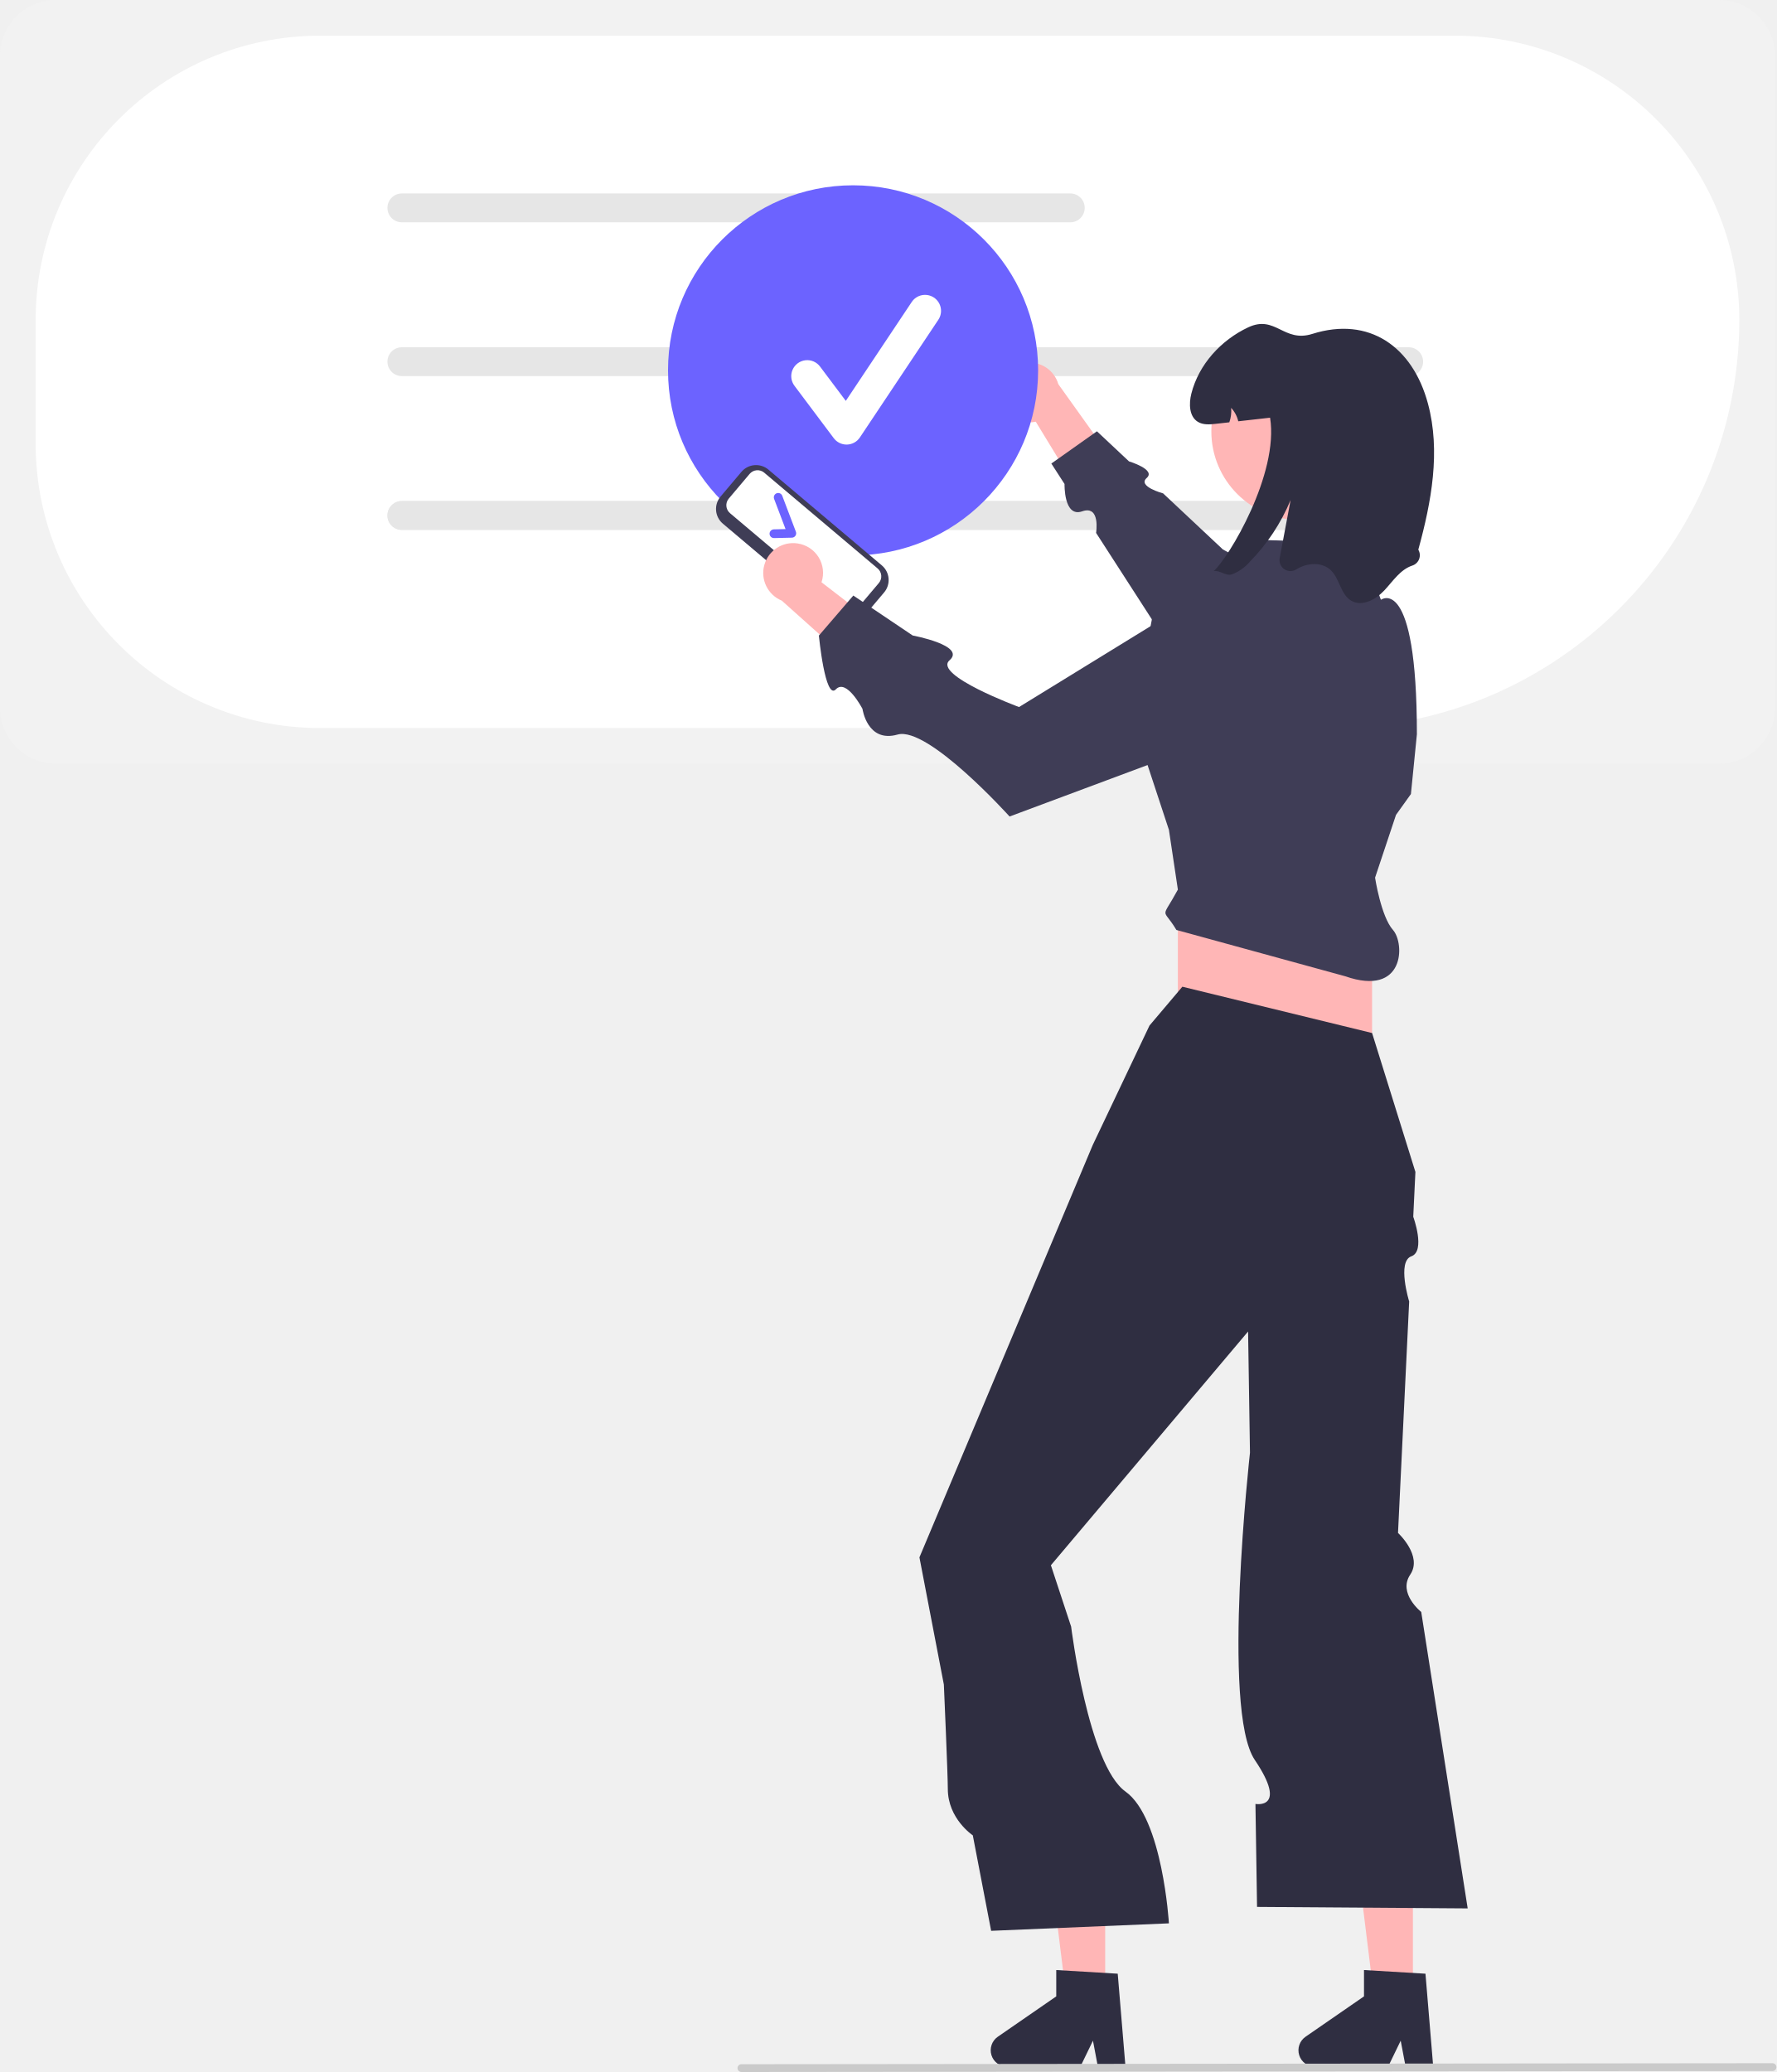
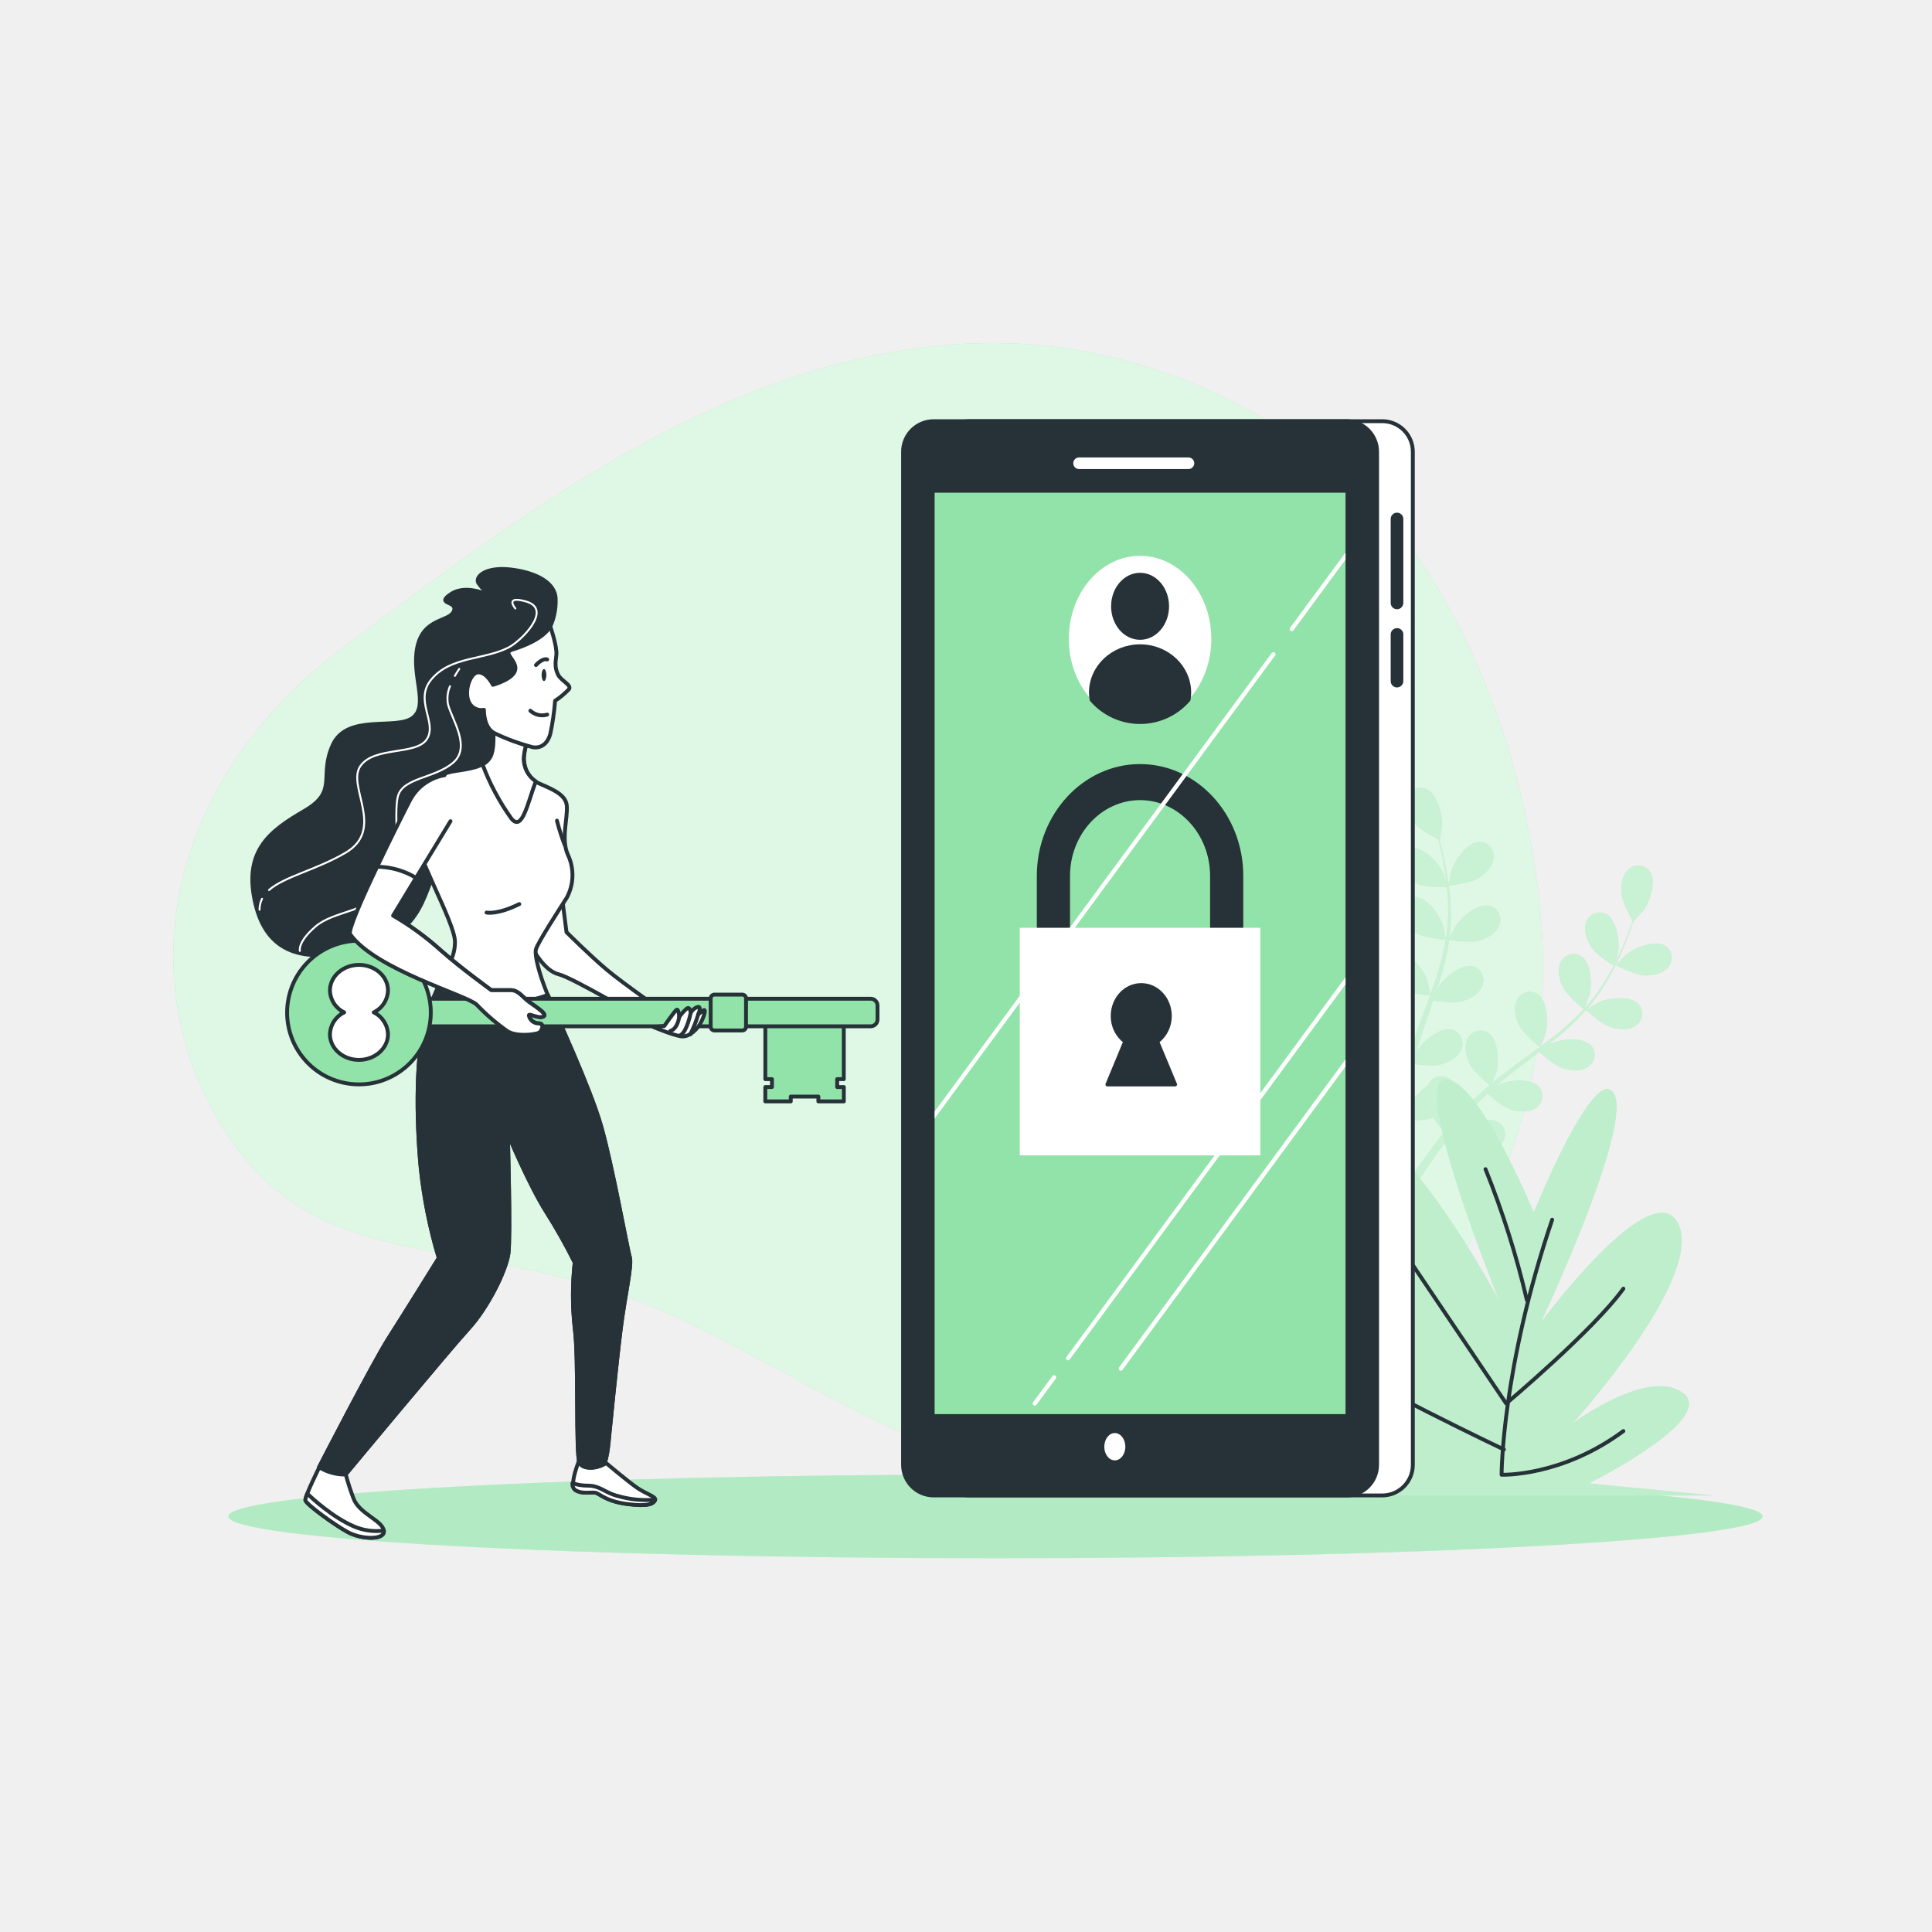
- <svg xmlns="http://www.w3.org/2000/svg" width="543.219" height="633.601" viewBox="0 0 543.219 633.601" role="img" artist="Katerina Limpitsouni" source="https://undraw.co/">
-   <path d="M854.052,366.728H345.482a17.112,17.112,0,0,1-17.092-17.092V150.291a17.112,17.112,0,0,1,17.092-17.092H854.052a17.112,17.112,0,0,1,17.092,17.092V349.636A17.112,17.112,0,0,1,854.052,366.728Z" transform="translate(-328.3903 -133.1994)" fill="#f2f2f2" />
-   <path d="M735.442,355.827H426.21a87.014,87.014,0,0,1-86.916-86.916V231.026a87.015,87.015,0,0,1,86.916-86.917h347.118a87.015,87.015,0,0,1,86.916,86.917A124.943,124.943,0,0,1,735.442,355.827Z" transform="translate(-328.3903 -133.1994)" fill="#fff" />
-   <path d="M655.673,201.175H451.267a4.408,4.408,0,1,1,0-8.816H655.673a4.408,4.408,0,0,1,0,8.816Z" transform="translate(-328.3903 -133.1994)" fill="#e6e6e6" />
-   <path d="M759.147,248.206H451.267a4.408,4.408,0,1,1,0-8.816H759.147a4.408,4.408,0,0,1,0,8.816Z" transform="translate(-328.3903 -133.1994)" fill="#e6e6e6" />
-   <path d="M759.147,295.237H451.267a4.408,4.408,0,1,1,0-8.816H759.147a4.408,4.408,0,0,1,0,8.816Z" transform="translate(-328.3903 -133.1994)" fill="#e6e6e6" />
-   <path d="M759.147,295.237H451.267a4.408,4.408,0,1,1,0-8.816H759.147a4.408,4.408,0,0,1,0,8.816Z" transform="translate(-328.3903 -133.1994)" fill="#e6e6e6" />
-   <path d="M634.103,253.604a9.088,9.088,0,0,0,11.007,8.547l16.811,27.578,7.155-15.182L652.015,250.686a9.138,9.138,0,0,0-17.912,2.918Z" transform="translate(-328.3903 -133.1994)" fill="#ffb6b6" />
-   <path d="M760.255,332.64,702.323,301.216,684.05,284.072s-7.944-2.127-5.02-4.71-5.408-5.074-5.408-5.074l-9.809-9.203L649.873,274.948l4.034,6.253s-.278,10.352,5.393,8.361,4.254,6.594,4.254,6.594l33.85,52.471Z" transform="translate(-328.3903 -133.1994)" fill="#3f3d56" />
-   <circle cx="260.855" cy="113.249" r="56.586" fill="#6c63ff" />
-   <polygon points="432.044 611.601 420.278 611.601 414.679 566.219 432.044 566.219 432.044 611.601" fill="#ffb6b6" />
-   <path d="M766.644,765.186h-8.438l-1.506-7.966-3.857,7.966H730.465a5.031,5.031,0,0,1-2.859-9.17l17.871-12.342V735.62l18.797,1.122Z" transform="translate(-328.3903 -133.1994)" fill="#2f2e41" />
-   <polygon points="337.942 611.601 326.176 611.601 320.577 566.219 337.942 566.219 337.942 611.601" fill="#ffb6b6" />
-   <path d="M672.542,765.186h-8.438l-1.506-7.966L658.741,765.186H636.363a5.031,5.031,0,0,1-2.859-9.17l17.871-12.342V735.62l18.797,1.122Z" transform="translate(-328.3903 -133.1994)" fill="#2f2e41" />
-   <rect x="360.175" y="268.381" width="59.385" height="67.607" fill="#ffb6b6" />
-   <path d="M689.936,434.927l-10.05,11.877L662.527,483.349,618.788,587.418l-9.25,22.009,7.47,38.907s1.209,27.411,1.209,31.898c0,9.136,7.641,14.198,7.641,14.198l5.606,29.198,54.36-2.284s-1.897-32.185-13.282-40.303-16.619-50.429-16.619-50.429l-6.186-18.772,60.298-71.478.389,24.985.188,12.093s-8.83,78.656,1.463,93.921.21,13.469.21,13.469l.49,31.488,64.41.457L762.976,626.121s-7.215-5.697-3.355-11.424-3.742-12.741-3.742-12.741l3.41-70.772s-3.775-12.224.665-13.813.583-12.101.583-12.101l.66-13.698-13.247-42.483Z" transform="translate(-328.3903 -133.1994)" fill="#2f2e41" />
-   <path d="M748.864,401.581l6.395-19.186,4.568-6.395,1.827-18.272c0-49.335-11.004-41.12-11.004-41.12l-6.354-17.351-29.236-.914L696.331,316.158l-15.531,5.482-6.082,31.602,11.107,33.721,2.741,18.272c-5.228,9.652-4.786,5.087-.457,12.334l51.619,14.161c18.272,6.395,18.272-10.05,14.608-14.161C750.672,413.458,748.864,401.581,748.864,401.581Z" transform="translate(-328.3903 -133.1994)" fill="#3f3d56" />
-   <circle cx="397.511" cy="131.907" r="27.102" fill="#ffb6b6" />
-   <path d="M699.506,307.834" transform="translate(-328.3903 -133.1994)" fill="#2f2e41" />
-   <path d="M762.084,301.284a3.329,3.329,0,0,1-1.855,4.87c-3.636,1.206-5.875,4.723-8.487,7.537-2.604,2.805-6.797,5.135-10.123,3.225-3.316-1.9-3.545-6.752-6.322-9.383-2.704-2.558-7.199-2.248-10.379-.302l-.095.058a3.351,3.351,0,0,1-5.127-3.41q1.671-8.887,3.34-17.772a59.761,59.761,0,0,1-12.507,18.912,13.757,13.757,0,0,1-5.427,3.819c-1.9.603-3.746-1.361-5.591-1.005,4.586-4.011,20.008-29.72,17.249-46.905q-4.865.548-9.73,1.096A8.943,8.943,0,0,0,704.855,257.924a10.51,10.51,0,0,1-.557,4.413c-1.352.155-2.713.302-4.066.457-1.882.21-3.929.393-5.546-.594-2.695-1.644-2.777-5.536-2.01-8.606,2.248-8.926,9.063-16.39,17.404-20.3,8.341-3.901,10.808,4.787,19.597,2.01,17.359-5.482,30.661,3.892,35.348,21.287C768.963,271.181,766.104,286.666,762.084,301.284Z" transform="translate(-328.3903 -133.1994)" fill="#2f2e41" />
-   <path d="M837.116,765.776H803.929l-.143-.259c-.424-.77-.834-1.585-1.217-2.423-3.418-7.318-4.863-15.688-6.138-23.073l-.96-5.566a3.437,3.437,0,0,1,5.41-3.362q7.565,5.505,15.136,10.999c1.911,1.391,4.094,3,6.184,4.739.202-.979.413-1.962.624-2.931a3.439,3.439,0,0,1,6.281-1.086l3.883,6.238c2.832,4.556,5.332,9.045,4.822,13.887a.756.756,0,0,1-.013.176,10.947,10.947,0,0,1-.563,2.331Z" transform="translate(-328.3903 -133.1994)" fill="#f0f0f0" />
-   <path d="M870.425,766.493l-315.358.307a1.191,1.191,0,0,1,0-2.381l315.358-.307a1.191,1.191,0,0,1,0,2.381Z" transform="translate(-328.3903 -133.1994)" fill="#cacaca" />
-   <path d="M584.101,322.609l-34.688-29.294a5.865,5.865,0,0,1-.696-8.257l6.384-7.56a5.865,5.865,0,0,1,8.257-.696l34.688,29.294a5.865,5.865,0,0,1,.696,8.257l-6.384,7.56A5.865,5.865,0,0,1,584.101,322.609Z" transform="translate(-328.3903 -133.1994)" fill="#3f3d56" />
-   <path d="M551.234,285.668a3.161,3.161,0,0,0,.375,4.449l34.688,29.294a3.161,3.161,0,0,0,4.449-.375l6.384-7.56a3.161,3.161,0,0,0-.375-4.449l-34.688-29.294a3.161,3.161,0,0,0-4.449.375Z" transform="translate(-328.3903 -133.1994)" fill="#fff" />
-   <path d="M571.598,297.056a1.333,1.333,0,0,1-1.054.558l-5.45.125a1.334,1.334,0,1,1-.061-2.667l3.566-.082-3.511-9.265a1.334,1.334,0,0,1,2.494-.945l4.18,11.028a1.334,1.334,0,0,1-.141,1.218Z" transform="translate(-328.3903 -133.1994)" fill="#6c63ff" />
-   <path d="M572.297,299.384a9.088,9.088,0,0,1,7.3,11.871l25.586,19.709-15.87,5.461-21.864-19.554a9.138,9.138,0,0,1,4.848-17.489Z" transform="translate(-328.3903 -133.1994)" fill="#ffb6b6" />
-   <path d="M705.505,309.129l-65.509,40.278s-26.413-9.773-21.251-14.297-11.271-7.583-11.271-7.583l-18.153-12.213-10.534,12.242s1.919,19.885,5.185,16.442,8.147,5.963,8.147,5.963,1.443,10.502,10.739,7.859S637.101,382.882,637.101,382.882l80.622-30.069Z" transform="translate(-328.3903 -133.1994)" fill="#3f3d56" />
-   <path d="M587.255,269.147a4.891,4.891,0,0,1-3.913-1.957l-11.998-15.997a4.892,4.892,0,1,1,7.827-5.87l7.849,10.465,20.16-30.24a4.892,4.892,0,0,1,8.141,5.427l-23.996,35.994a4.894,4.894,0,0,1-3.935,2.177C587.346,269.146,587.301,269.147,587.255,269.147Z" transform="translate(-328.3903 -133.1994)" fill="#fff" />
+ <svg xmlns="http://www.w3.org/2000/svg" viewBox="0 0 500 500">
+   <g id="freepik--background-simple--inject-61">
+     <path d="M356.39,130.86s-40.26-44.11-104-42S134.28,133.71,89.33,167.15s-57,85.38-30.87,125.93,67.77,23.48,120.78,49.8,63.08,41.27,122.13,34.87,104-71.86,97.3-141.59S356.39,130.86,356.39,130.86Z" style="fill:#92E3A9" />
+     <path d="M356.39,130.86s-40.26-44.11-104-42S134.28,133.71,89.33,167.15s-57,85.38-30.87,125.93,67.77,23.48,120.78,49.8,63.08,41.27,122.13,34.87,104-71.86,97.3-141.59S356.39,130.86,356.39,130.86Z" style="fill:#fff;opacity:0.7" />
+   </g>
+   <g id="freepik--Floor--inject-61">
+     <ellipse cx="257.62" cy="392.44" rx="198.52" ry="10.83" style="fill:#92E3A9" />
+     <ellipse cx="257.62" cy="392.44" rx="198.52" ry="10.83" style="fill:#fff;opacity:0.3" />
+   </g>
+   <g id="freepik--Plants--inject-61">
+     <path d="M374.94,229.2c-.06,0,.69-3.73.77-4,.86-2.66,4.1-7.3,7.23-7.29a3.71,3.71,0,0,1,3.57,4.21c-.23,2.21-2.21,4.08-4,5.17C380.41,228.6,374.94,229.2,374.94,229.2Z" style="fill:#92E3A9" />
+     <path d="M368.87,204.09c2.95,1.06,4.42,6.52,4.32,9.32,0,.24-.56,4-.61,4l-.06,0c.23.86.48,1.79.73,2.8.44,1.88.92,4,1.29,6.36a65.81,65.81,0,0,1,.84,7.65,48.31,48.31,0,0,1-.29,8.6.3.3,0,0,0,0,.1c.39-.83,1.54-3.13,1.65-3.3,1.54-2.34,5.88-6,8.91-5.12a3.71,3.71,0,0,1,2.32,5c-.8,2.06-3.2,3.35-5.21,3.92-2.27.65-7.33-.12-7.73-.18a64.94,64.94,0,0,1-1.86,8.56q-.7,2.46-1.52,4.92c.35-.71.68-1.34.73-1.43,1.54-2.34,5.88-6,8.91-5.13a3.7,3.7,0,0,1,2.32,5c-.8,2.07-3.2,3.35-5.21,3.93s-6.37,0-7.51-.15c-.21.62-.42,1.25-.64,1.87-1,3-2.08,6-3,8.94-.33,1-.62,2.08-.91,3.12.32-.63.59-1.16.64-1.23,1.53-2.34,5.88-6,8.9-5.13a3.72,3.72,0,0,1,2.33,5c-.8,2.06-3.21,3.35-5.22,3.92s-5.94.07-7.3-.12c-.27,1.08-.53,2.15-.74,3.2-.13.72-.3,1.41-.39,2.14s-.2,1.44-.3,2.14c-.14,1.37-.3,2.79-.4,4.13-.08.93-.14,1.82-.2,2.71.31-1,1-3.06,1.05-3.23a14.5,14.5,0,0,1,4.8-5.46,3.85,3.85,0,0,1,.41-.71,3.71,3.71,0,0,1,5.45-.86c2.38,2,1.78,7.68.69,10.26-.06.15-.95,1.72-1.52,2.7.43-.52.83-1,1.28-1.58.87-1.06,1.77-2.1,2.73-3.22l1.47-1.59c.48-.55,1.06-1.06,1.59-1.59,1.25-1.21,2.58-2.38,3.95-3.53-.94-.76-4.21-3.53-5.15-5.41s-1.61-4.51-.63-6.49a3.71,3.71,0,0,1,5.27-1.67c2.65,1.66,2.92,7.31,2.23,10,0,.17-.76,2.06-1.17,3.09.83-.68,1.65-1.37,2.51-2,2.48-1.92,5.05-3.78,7.6-5.65l2.33-1.73c-.33-.27-4.29-3.47-5.35-5.57-.93-1.87-1.61-4.51-.63-6.5a3.72,3.72,0,0,1,5.27-1.67c2.65,1.67,2.92,7.32,2.23,10-.05.21-1.08,2.93-1.38,3.61,1.71-1.28,3.4-2.56,5-3.89a64.73,64.73,0,0,0,6.2-5.78c-.15-.12-4.3-3.44-5.38-5.6-.94-1.87-1.61-4.51-.63-6.49a3.7,3.7,0,0,1,5.26-1.67c2.66,1.66,2.93,7.31,2.24,10-.05.17-.83,2.25-1.23,3.23l.16.09a47.88,47.88,0,0,0,5.09-6.84c.83-1.32,1.56-2.63,2.24-3.93-.84-.54-4.63-3-5.82-4.88s-2.09-4.3-1.34-6.38a3.71,3.71,0,0,1,5-2.24c2.83,1.36,3.71,6.95,3.32,9.72,0,.15-.4,1.66-.69,2.76.29-.59.61-1.19.88-1.76,1-2.14,1.85-4.16,2.55-6,.4-1,.73-2,1-2.83-.55-1-2.69-4.85-2.9-7s.13-4.79,1.76-6.29a3.71,3.71,0,0,1,5.51.35c1.88,2.51.09,7.87-1.53,10.16-.14.19-2.69,3-2.72,3l0-.06c-.28.85-.58,1.76-.94,2.74-.66,1.81-1.44,3.86-2.42,6a66.87,66.87,0,0,1-3.53,6.84,48.53,48.53,0,0,1-5,7l-.07.08c.78-.49,3-1.76,3.19-1.84,2.58-1.1,8.2-1.73,10.26.64a3.72,3.72,0,0,1-.82,5.46c-1.81,1.28-4.53,1-6.52.39-2.25-.71-6-4.14-6.35-4.41a64.86,64.86,0,0,1-6.27,6.11c-1.3,1.12-2.63,2.2-4,3.26.69-.39,1.31-.74,1.4-.78,2.57-1.1,8.19-1.73,10.25.64a3.71,3.71,0,0,1-.82,5.46c-1.8,1.28-4.52,1-6.51.39s-5.32-3.49-6.18-4.26l-1.57,1.21c-2.52,1.93-5,3.84-7.45,5.79-.85.69-1.66,1.4-2.48,2.1.62-.35,1.13-.64,1.22-.67,2.57-1.11,8.19-1.73,10.25.63a3.7,3.7,0,0,1-.82,5.46c-1.81,1.28-4.52,1-6.51.4s-5-3.22-6-4.13c-.81.75-1.63,1.49-2.38,2.26-.51.53-1,1-1.5,1.57s-1,1.08-1.44,1.62c-.87,1.06-1.78,2.16-2.61,3.22-.58.73-1.12,1.44-1.66,2.15.83-.69,2.51-2,2.66-2.11,2.37-1.48,7.83-2.95,10.23-.93a3.72,3.72,0,0,1,0,5.53c-1.59,1.53-4.31,1.7-6.37,1.38-2.28-.36-6.4-3-6.91-3.38-.9,1.18-1.76,2.34-2.56,3.45-2.77,3.83-4.93,7.12-6.41,9.45l-.15.23-1.92-.93c.1-.15.2-.29.3-.45,1.55-2.32,3.81-5.6,6.69-9.41.91-1.2,1.9-2.47,2.93-3.77a40,40,0,0,1-3-3.68c-2.21.86-6.8.9-7.39.9-.09,1.48-.17,2.92-.23,4.28-.2,4.73-.18,8.67-.13,11.42v.33l-2.11-1c0-2.73.11-6.44.39-10.81.09-1.51.22-3.12.37-4.76-.59-.15-5.36-1.38-7.16-2.82-1.63-1.3-3.35-3.42-3.29-5.63a3.7,3.7,0,0,1,4.08-3.72c3.11.4,5.71,5.42,6.23,8.17,0,.16.16,2,.22,3.1.07-.68.12-1.33.19-2,.14-1.37.32-2.74.51-4.21.11-.7.23-1.41.34-2.13s.3-1.46.45-2.2c.38-1.7.84-3.41,1.35-5.12-1.2-.13-5.45-.63-7.28-1.67s-3.83-2.88-4.1-5.07a3.7,3.7,0,0,1,3.47-4.3c3.13-.08,6.47,4.49,7.39,7.13.06.17.51,2.14.73,3.23.32-1,.62-2.06,1-3.08,1-3,2.13-5.94,3.23-8.91.34-.91.66-1.82,1-2.72-.43,0-5.5-.53-7.54-1.7-1.81-1-3.83-2.88-4.11-5.07a3.72,3.72,0,0,1,3.47-4.3c3.14-.08,6.48,4.49,7.4,7.13.07.2.71,3,.84,3.77.72-2,1.43-4,2-6a64.85,64.85,0,0,0,2-8.24c-.2,0-5.5-.5-7.58-1.7-1.82-1-3.84-2.88-4.11-5.07a3.72,3.72,0,0,1,3.47-4.3c3.13-.07,6.47,4.49,7.39,7.13.06.18.55,2.34.76,3.37h.18a47.86,47.86,0,0,0,.48-8.51c0-1.57-.15-3.06-.3-4.52-1,0-5.54,0-7.54-.86s-4.13-2.44-4.65-4.59a3.71,3.71,0,0,1,3-4.65c3.11-.42,6.93,3.75,8.14,6.28.06.14.58,1.61.93,2.68-.07-.65-.14-1.33-.23-1.95-.31-2.35-.75-4.49-1.15-6.37-.24-1.07-.47-2-.7-2.93-1-.5-4.92-2.56-6.27-4.23s-2.53-4.06-2-6.21A3.71,3.71,0,0,1,368.87,204.09Z" style="fill:#92E3A9" />
+     <path d="M425.55,252.42c-2.45-.1-7.35-2.61-7.35-2.62s2.63-2.72,2.82-2.87c2.19-1.75,7.45-3.83,10.06-2.1a3.72,3.72,0,0,1,.65,5.49C430.33,252,427.64,252.5,425.55,252.42Z" style="fill:#92E3A9" />
+     <g style="opacity:0.5">
+       <path d="M374.94,229.2c-.06,0,.69-3.73.77-4,.86-2.66,4.1-7.3,7.23-7.29a3.71,3.71,0,0,1,3.57,4.21c-.23,2.21-2.21,4.08-4,5.17C380.41,228.6,374.94,229.2,374.94,229.2Z" style="fill:#fff" />
+       <path d="M368.87,204.09c2.95,1.06,4.42,6.52,4.32,9.32,0,.24-.56,4-.61,4l-.06,0c.23.86.48,1.79.73,2.8.44,1.88.92,4,1.29,6.36a65.81,65.81,0,0,1,.84,7.65,48.31,48.31,0,0,1-.29,8.6.3.3,0,0,0,0,.1c.39-.83,1.54-3.13,1.65-3.3,1.54-2.34,5.88-6,8.91-5.12a3.71,3.71,0,0,1,2.32,5c-.8,2.06-3.2,3.35-5.21,3.92-2.27.65-7.33-.12-7.73-.18a64.94,64.94,0,0,1-1.86,8.56q-.7,2.46-1.52,4.92c.35-.71.68-1.34.73-1.43,1.54-2.34,5.88-6,8.91-5.13a3.7,3.7,0,0,1,2.32,5c-.8,2.07-3.2,3.35-5.21,3.93s-6.37,0-7.51-.15c-.21.62-.42,1.25-.64,1.87-1,3-2.08,6-3,8.94-.33,1-.62,2.08-.91,3.12.32-.63.59-1.16.64-1.23,1.53-2.34,5.88-6,8.9-5.13a3.72,3.72,0,0,1,2.33,5c-.8,2.06-3.21,3.35-5.22,3.92s-5.94.07-7.3-.12c-.27,1.08-.53,2.15-.74,3.2-.13.72-.3,1.41-.39,2.14s-.2,1.44-.3,2.14c-.14,1.37-.3,2.79-.4,4.13-.08.93-.14,1.82-.2,2.71.31-1,1-3.06,1.05-3.23a14.5,14.5,0,0,1,4.8-5.46,3.85,3.85,0,0,1,.41-.71,3.71,3.71,0,0,1,5.45-.86c2.38,2,1.78,7.68.69,10.26-.06.15-.95,1.72-1.52,2.7.43-.52.83-1,1.28-1.58.87-1.06,1.77-2.1,2.73-3.22l1.47-1.59c.48-.55,1.06-1.06,1.59-1.59,1.25-1.21,2.58-2.38,3.95-3.53-.94-.76-4.21-3.53-5.15-5.41s-1.61-4.51-.63-6.49a3.71,3.71,0,0,1,5.27-1.67c2.65,1.66,2.92,7.31,2.23,10,0,.17-.76,2.06-1.17,3.09.83-.68,1.65-1.37,2.51-2,2.48-1.92,5.05-3.78,7.6-5.65l2.33-1.73c-.33-.27-4.29-3.47-5.35-5.57-.93-1.87-1.61-4.51-.63-6.5a3.72,3.72,0,0,1,5.27-1.67c2.65,1.67,2.92,7.32,2.23,10-.05.21-1.08,2.93-1.38,3.61,1.71-1.28,3.4-2.56,5-3.89a64.73,64.73,0,0,0,6.2-5.78c-.15-.12-4.3-3.44-5.38-5.6-.94-1.87-1.61-4.51-.63-6.49a3.7,3.7,0,0,1,5.26-1.67c2.66,1.66,2.93,7.31,2.24,10-.05.17-.83,2.25-1.23,3.23l.16.09a47.88,47.88,0,0,0,5.09-6.84c.83-1.32,1.56-2.63,2.24-3.93-.84-.54-4.63-3-5.82-4.88s-2.09-4.3-1.34-6.38a3.71,3.71,0,0,1,5-2.24c2.83,1.36,3.71,6.95,3.32,9.72,0,.15-.4,1.66-.69,2.76.29-.59.61-1.19.88-1.76,1-2.14,1.85-4.16,2.55-6,.4-1,.73-2,1-2.83-.55-1-2.69-4.85-2.9-7s.13-4.79,1.76-6.29a3.71,3.71,0,0,1,5.51.35c1.88,2.51.09,7.87-1.53,10.16-.14.19-2.69,3-2.72,3l0-.06c-.28.85-.58,1.76-.94,2.74-.66,1.81-1.44,3.86-2.42,6a66.87,66.87,0,0,1-3.53,6.84,48.53,48.53,0,0,1-5,7l-.07.08c.78-.49,3-1.76,3.19-1.84,2.58-1.1,8.2-1.73,10.26.64a3.72,3.72,0,0,1-.82,5.46c-1.81,1.28-4.53,1-6.52.39-2.25-.71-6-4.14-6.35-4.41a64.86,64.86,0,0,1-6.27,6.11c-1.3,1.12-2.63,2.2-4,3.26.69-.39,1.31-.74,1.4-.78,2.57-1.1,8.19-1.73,10.25.64a3.71,3.71,0,0,1-.82,5.46c-1.8,1.28-4.52,1-6.51.39s-5.32-3.49-6.18-4.26l-1.57,1.21c-2.52,1.93-5,3.84-7.45,5.79-.85.69-1.66,1.4-2.48,2.1.62-.35,1.13-.64,1.22-.67,2.57-1.11,8.19-1.73,10.25.63a3.7,3.7,0,0,1-.82,5.46c-1.81,1.28-4.52,1-6.51.4s-5-3.22-6-4.13c-.81.75-1.63,1.49-2.38,2.26-.51.53-1,1-1.5,1.57s-1,1.08-1.44,1.62c-.87,1.06-1.78,2.16-2.61,3.22-.58.73-1.12,1.44-1.66,2.15.83-.69,2.51-2,2.66-2.11,2.37-1.48,7.83-2.95,10.23-.93a3.72,3.72,0,0,1,0,5.53c-1.59,1.53-4.31,1.7-6.37,1.38-2.28-.36-6.4-3-6.91-3.38-.9,1.18-1.76,2.34-2.56,3.45-2.77,3.83-4.93,7.12-6.41,9.45l-.15.23-1.92-.93c.1-.15.2-.29.3-.45,1.55-2.32,3.81-5.6,6.69-9.41.91-1.2,1.9-2.47,2.93-3.77a40,40,0,0,1-3-3.68c-2.21.86-6.8.9-7.39.9-.09,1.48-.17,2.92-.23,4.28-.2,4.73-.18,8.67-.13,11.42v.33l-2.11-1c0-2.73.11-6.44.39-10.81.09-1.51.22-3.12.37-4.76-.59-.15-5.36-1.38-7.16-2.82-1.63-1.3-3.35-3.42-3.29-5.63a3.7,3.7,0,0,1,4.08-3.72c3.11.4,5.71,5.42,6.23,8.17,0,.16.16,2,.22,3.1.07-.68.12-1.33.19-2,.14-1.37.32-2.74.51-4.21.11-.7.23-1.41.34-2.13s.3-1.46.45-2.2c.38-1.7.84-3.41,1.35-5.12-1.2-.13-5.45-.63-7.28-1.67s-3.83-2.88-4.1-5.07a3.7,3.7,0,0,1,3.47-4.3c3.13-.08,6.47,4.49,7.39,7.13.06.17.51,2.14.73,3.23.32-1,.62-2.06,1-3.08,1-3,2.13-5.94,3.23-8.91.34-.91.66-1.82,1-2.72-.43,0-5.5-.53-7.54-1.7-1.81-1-3.83-2.88-4.11-5.07a3.72,3.72,0,0,1,3.47-4.3c3.14-.08,6.48,4.49,7.4,7.13.07.2.71,3,.84,3.77.72-2,1.43-4,2-6a64.85,64.85,0,0,0,2-8.24c-.2,0-5.5-.5-7.58-1.7-1.82-1-3.84-2.88-4.11-5.07a3.72,3.72,0,0,1,3.47-4.3c3.13-.07,6.47,4.49,7.39,7.13.06.18.55,2.34.76,3.37h.18a47.86,47.86,0,0,0,.48-8.51c0-1.57-.15-3.06-.3-4.52-1,0-5.54,0-7.54-.86s-4.13-2.44-4.65-4.59a3.71,3.71,0,0,1,3-4.65c3.11-.42,6.93,3.75,8.14,6.28.06.14.58,1.61.93,2.68-.07-.65-.14-1.33-.23-1.95-.31-2.35-.75-4.49-1.15-6.37-.24-1.07-.47-2-.7-2.93-1-.5-4.92-2.56-6.27-4.23s-2.53-4.06-2-6.21A3.71,3.71,0,0,1,368.87,204.09Z" style="fill:#fff" />
+       <path d="M425.55,252.42c-2.45-.1-7.35-2.61-7.35-2.62s2.63-2.72,2.82-2.87c2.19-1.75,7.45-3.83,10.06-2.1a3.72,3.72,0,0,1,.65,5.49C430.33,252,427.64,252.5,425.55,252.42Z" style="fill:#fff" />
+     </g>
+     <path d="M396.94,313.78s-14.87-35.85-23.19-34.29S388,336.63,388,336.63s-26.16-49.35-44-49.35,6.54,54.55,29.13,72.73c0,0-35.67-38.44-56.48-30.13s41.62,47.27,41.62,47.27-36.27-11.43-32.11-2.6,15.46,10.39,15.46,10.39l-41,2.08H443.32l-32.11-3.12s33.3-16.62,24.38-23.37-28.54,7.79-28.54,7.79,33.89-37.4,27.35-51.43-35.68,25.46-35.68,25.46,23.79-50.39,19-59.22S396.94,313.78,396.94,313.78Z" style="fill:#92E3A9" />
+     <path d="M396.94,313.78s-14.87-35.85-23.19-34.29S388,336.63,388,336.63s-26.16-49.35-44-49.35,6.54,54.55,29.13,72.73c0,0-35.67-38.44-56.48-30.13s41.62,47.27,41.62,47.27-36.27-11.43-32.11-2.6,15.46,10.39,15.46,10.39l-41,2.08H443.32l-32.11-3.12s33.3-16.62,24.38-23.37-28.54,7.79-28.54,7.79,33.89-37.4,27.35-51.43-35.68,25.46-35.68,25.46,23.79-50.39,19-59.22S396.94,313.78,396.94,313.78Z" style="fill:#fff;opacity:0.4" />
+     <path d="M401.7,315.66c-13.09,38.65-13.09,66-13.09,66s15.46.59,31.52-11.3" style="fill:none;stroke:#263238;stroke-linecap:round;stroke-linejoin:round" />
+     <path d="M395.16,336.48a232.51,232.51,0,0,0-10.71-33.9" style="fill:none;stroke:#263238;stroke-linecap:round;stroke-linejoin:round" />
+     <path d="M356.51,313.88l33.29,49.35s22.6-19,30.33-29.73" style="fill:none;stroke:#263238;stroke-linecap:round;stroke-linejoin:round" />
+     <path d="M389.21,375.13S354.13,358.48,339.86,349" style="fill:none;stroke:#263238;stroke-linecap:round;stroke-linejoin:round" />
+   </g>
+   <g id="freepik--Device--inject-61">
+     <rect x="242.96" y="109" width="122.68" height="278.02" rx="7.92" style="fill:#fff;stroke:#263238;stroke-linecap:round;stroke-linejoin:round" />
+     <path d="M361.54,157.67a1.63,1.63,0,0,1-1.63-1.63V134.19a1.64,1.64,0,0,1,3.27,0V156A1.64,1.64,0,0,1,361.54,157.67Z" style="fill:#263238" />
+     <path d="M361.54,177.91a1.63,1.63,0,0,1-1.63-1.63V164.07a1.64,1.64,0,0,1,3.27,0v12.21A1.64,1.64,0,0,1,361.54,177.91Z" style="fill:#263238" />
+     <rect x="233.71" y="109" width="122.68" height="278.02" rx="7.92" style="fill:#263238;stroke:#263238;stroke-linecap:round;stroke-linejoin:round" />
+     <rect x="241.88" y="127.51" width="106.34" height="238.46" style="fill:#92E3A9" />
+     <line x1="279.26" y1="119.89" x2="307.57" y2="119.89" style="fill:none;stroke:#fff;stroke-linecap:round;stroke-linejoin:round;stroke-width:3px" />
+     <path d="M291.24,374.41c0,1.95-1.22,3.53-2.73,3.53s-2.72-1.58-2.72-3.53,1.22-3.54,2.72-3.54S291.24,372.45,291.24,374.41Z" style="fill:#fff" />
+     <ellipse cx="295.05" cy="165.35" rx="18.44" ry="21.5" style="fill:#fff" />
+     <ellipse cx="295.05" cy="156.91" rx="7" ry="8.17" style="fill:#263238;stroke:#263238;stroke-linecap:round;stroke-linejoin:round" />
+     <path d="M295.05,167.25c-7,0-12.73,5.37-12.73,12a11.14,11.14,0,0,0,.17,1.84,16.54,16.54,0,0,0,25.12,0,12.34,12.34,0,0,0,.16-1.84C307.77,172.62,302.07,167.25,295.05,167.25Z" style="fill:#263238;stroke:#263238;stroke-linecap:round;stroke-linejoin:round" />
+     <path d="M317.47,259H272.63a4.48,4.48,0,0,1-4.3-4.65V226.67c0-15.95,12-28.93,26.72-28.93s26.71,13,26.71,28.93v27.66A4.48,4.48,0,0,1,317.47,259Zm-40.55-9.3h36.25v-23c0-10.82-8.13-19.63-18.12-19.63s-18.13,8.81-18.13,19.63Z" style="fill:#263238" />
+     <rect x="263.92" y="240.11" width="62.26" height="58.9" style="fill:#fff" />
+     <path d="M304.12,280.66l-4.62-11.11a8.19,8.19,0,0,0,3.25-6.62c0-4.43-3.31-8-7.4-8s-7.39,3.58-7.39,8a8.18,8.18,0,0,0,3.24,6.62l-4.61,11.11Z" style="fill:#263238;stroke:#263238;stroke-linecap:round;stroke-linejoin:round" />
+     <path d="M276.08,351.94a.57.57,0,0,0,.33.11.52.52,0,0,0,.43-.23l71.38-97.09v-1.84L276,351.18A.54.54,0,0,0,276.08,351.94Z" style="fill:#fff" />
+     <path d="M333.86,162.49a.54.54,0,0,0,.12.76.55.55,0,0,0,.76-.12l13.48-18.33V143Z" style="fill:#fff" />
+     <path d="M241.88,289.46,330,169.63a.54.54,0,0,0-.88-.64l-87.2,118.63Z" style="fill:#fff" />
+     <path d="M267.8,363.76a.57.57,0,0,0,.44-.22l5-6.76a.54.54,0,0,0-.12-.76.55.55,0,0,0-.76.12l-5,6.75a.54.54,0,0,0,.11.76A.51.51,0,0,0,267.8,363.76Z" style="fill:#fff" />
+     <path d="M348.22,274.17l-58.6,79.71a.54.54,0,0,0,.44.86.53.53,0,0,0,.44-.22L348.22,276Z" style="fill:#fff" />
+   </g>
+   <g id="freepik--Character--inject-61">
+     <path d="M142.41,162.14a15.89,15.89,0,0,0,1.4-7c0-4.47-5.41-7.06-11.77-7.77s-9.18,1.88-8.24,3.53a15.4,15.4,0,0,0,3.53,3.53s-6.36-3.53-10.6-.7,1.89,1.65.71,4.47-7.77,1.65-9.42,9.18,3.06,15.07-1.18,18.37-17-1.18-20.72,7.06,1.56,11.9-7.38,17.08-15.46,10.24-12.87,22.95S76.94,250,93.66,245.51s15.54-14.6,21-25,13.9-8.24,16.49-14.13-.71-12.95-.47-18.37,5.65-6.59,7.77-13S142.41,162.14,142.41,162.14Z" style="fill:#263238;stroke:#263238;stroke-linecap:round;stroke-linejoin:round" />
+     <path d="M67.82,232.6a6.26,6.26,0,0,0-.65,2.85" style="fill:none;stroke:#fff;stroke-linecap:round;stroke-linejoin:round;stroke-width:0.5px" />
+     <path d="M133.37,157.47s-2.94-3.4,2.72-1.82c7.13,2-1.24,10.25-4.46,11.91-6.46,3.31-15,2.25-20,8.27-4.54,5.44,1.59,11.11-1.13,15.42s-13.61,1.81-17.23,7,6.57,16.33-3.86,22.45c-7.54,4.43-15.8,6.13-19.79,9.64" style="fill:none;stroke:#fff;stroke-linecap:round;stroke-linejoin:round;stroke-width:0.5px" />
+     <path d="M116.46,177.59a8.17,8.17,0,0,0-.54,4.59c.9,3.85,6.12,11.11,1.36,15.19S104.35,201.22,103,206s1.36,17.91-3.17,24-13.38,5.67-18.14,9.75-4.08,6.35-4.08,6.35" style="fill:none;stroke:#fff;stroke-linecap:round;stroke-linejoin:round;stroke-width:0.5px" />
+     <path d="M118.86,173.11a19.93,19.93,0,0,0-1.14,1.81" style="fill:none;stroke:#fff;stroke-linecap:round;stroke-linejoin:round;stroke-width:0.5px" />
+     <path d="M145.46,232.24l1.15,9s6,6,10.41,9.71,15.71,11.56,15.71,11.56L167,264.14s-18.73-11.1-22.43-12-6.47-6.24-7.62-7.86S142.45,230.62,145.46,232.24Z" style="fill:#fff;stroke:#263238;stroke-linecap:round;stroke-linejoin:round" />
+     <path d="M156.9,378.67s5.66,4.78,8,6.38,5.07,2.32,4.64,3.19-1.6,1.74-7.11,1-7.1-2.61-8.12-2.9-3.48.44-5.36-.72,1.1-8.07,1.1-8.07A5.38,5.38,0,0,0,156.9,378.67Z" style="fill:#fff;stroke:#263238;stroke-linecap:round;stroke-linejoin:round" />
+     <path d="M169.52,388.24a.74.74,0,0,0,0-.14,25.77,25.77,0,0,1-9.46-.89c-3.56-.84-4.61-2.73-8-2.73a11.62,11.62,0,0,1-3.91-.64,2.06,2.06,0,0,0,.71,1.79c1.88,1.16,4.35.43,5.36.72s2.61,2.18,8.12,2.9S169.08,389.11,169.52,388.24Z" style="fill:#fff;stroke:#263238;stroke-linecap:round;stroke-linejoin:round" />
+     <path d="M127.27,185.4s1.09,7.34-.31,10.3-5.78,3.28-9.52,3.91-12.33,3.9-11.4,12.33,11.71,26.69,11.71,31.84-3.28,7.8-6.87,17.79-3.12,28.57-2,40.59a126.9,126.9,0,0,0,4.68,23.41s-9,14.52-13,20.76-18,33.41-18,33.41,0,.93,2.18,1.56a13.68,13.68,0,0,0,4.69.31s26.84-32.31,31.84-37.77,9.68-15,10.3-19.36-.15-31.06-.15-31.06,5.61,13.42,10,20.29a144.23,144.23,0,0,1,7.32,13,78.58,78.58,0,0,0,0,17c1.09,7.8.17,32.86,1.26,34.89s5.32,1.18,6.26.25,1.38-7,1.38-7,1.87-19,3-27.94,3-16.55,2.35-18.58-4.53-23.73-7.5-34-12-29.5-14-34.49-3.13-9.53-2.81-11.09,6.4-10.92,8-13.42a12.34,12.34,0,0,0,.31-11.08c-1.87-4.06,0-9.53-.31-12.8s-5.15-4.69-7.65-5.93-3.44-4.06-3.44-6.4A18,18,0,0,1,137,190.4S129.3,185.4,127.27,185.4Z" style="fill:#fff;stroke:#263238;stroke-linecap:round;stroke-linejoin:round" />
+     <path d="M146.19,218.79a51.51,51.51,0,0,1-2.05-6.41" style="fill:none;stroke:#263238;stroke-linecap:round;stroke-linejoin:round" />
+     <path d="M125.92,236.17s2.82.62,8.47-2.2" style="fill:none;stroke:#263238;stroke-linecap:round;stroke-linejoin:round" />
+     <path d="M155.52,291.23c-2.83-9.84-11.22-27.81-13.73-33.74-12,4.5-23.22.66-28.49-1.82-.76,1.66-1.58,3.58-2.42,5.9-3.59,10-3.12,28.57-2,40.59a126.9,126.9,0,0,0,4.68,23.41s-9,14.52-13,20.76-18,33.41-18,33.41,0,.93,2.18,1.56a13.68,13.68,0,0,0,4.69.31s26.84-32.31,31.84-37.77,9.68-15,10.3-19.36-.15-31.06-.15-31.06,5.61,13.42,10,20.29a144.23,144.23,0,0,1,7.32,13,78.58,78.58,0,0,0,0,17c1.09,7.8.17,32.86,1.26,34.89s5.32,1.18,6.26.25,1.38-7,1.38-7,1.87-19,3-27.94,3-16.55,2.35-18.58S158.49,301.53,155.52,291.23Z" style="fill:#263238;stroke:#263238;stroke-linecap:round;stroke-linejoin:round" />
+     <polygon points="216.66 281.32 216.66 279.28 218.37 279.28 218.37 263.26 216.66 263.26 199.78 263.26 198.07 263.26 198.07 279.28 199.78 279.28 199.78 281.32 198.06 281.32 198.06 285.04 204.65 285.04 204.65 283.79 211.79 283.79 211.79 285.04 218.38 285.04 218.38 281.32 216.66 281.32" style="fill:#92E3A9;stroke:#263238;stroke-linecap:round;stroke-linejoin:round" />
+     <path d="M107.56,258.47H225.32a1.78,1.78,0,0,1,1.78,1.78v3.58a1.78,1.78,0,0,1-1.78,1.78H107.56a0,0,0,0,1,0,0v-7.15A0,0,0,0,1,107.56,258.47Z" style="fill:#92E3A9;stroke:#263238;stroke-linecap:round;stroke-linejoin:round" />
+     <rect x="183.92" y="257.4" width="9.15" height="9.29" rx="0.99" style="fill:#92E3A9;stroke:#263238;stroke-linecap:round;stroke-linejoin:round" />
+     <circle cx="92.9" cy="262.04" r="18.59" transform="translate(-180.71 311.38) rotate(-80.7)" style="fill:#92E3A9;stroke:#263238;stroke-linecap:round;stroke-linejoin:round" />
+     <path d="M96.72,262a6.5,6.5,0,0,0,3.69-5.68c0-3.65-3.36-6.61-7.51-6.61s-7.51,3-7.51,6.61A6.48,6.48,0,0,0,89.08,262a6.51,6.51,0,0,0-3.69,5.69c0,3.65,3.36,6.61,7.51,6.61s7.51-3,7.51-6.61A6.53,6.53,0,0,0,96.72,262Z" style="fill:#fff;stroke:#263238;stroke-linecap:round;stroke-linejoin:round" />
+     <path d="M169.06,265.77s5.82,2.46,7.62,2.46,3.88-1.81,4.91-4,1-3.23.39-2.71l-1.29,1s1-2.19-.13-1.93a3.16,3.16,0,0,0-1.81,1.55s-.13-1.94-1.16-1a11.84,11.84,0,0,0-1.81,2.07s-.13-2.45-.78-1.81-3.09,4.13-3.09,4.13Z" style="fill:#fff;stroke:#263238;stroke-linecap:round;stroke-linejoin:round" />
+     <path d="M175.78,263.19s-.39,3.1-2.32,3.62" style="fill:#fff;stroke:#263238;stroke-linecap:round;stroke-linejoin:round" />
+     <path d="M178.75,262.16s-1,4.9-2.58,5.68" style="fill:#fff;stroke:#263238;stroke-linecap:round;stroke-linejoin:round" />
+     <path d="M180.69,262.54a27.87,27.87,0,0,1-2.07,5.17" style="fill:#fff;stroke:#263238;stroke-linecap:round;stroke-linejoin:round" />
+     <path d="M138.66,202.22a7.1,7.1,0,0,1-3.12-6.2A18,18,0,0,1,137,190.4s-7.65-5-9.68-5c0,0,1.09,7.34-.31,10.3a4.7,4.7,0,0,1-2.13,2.12,59.62,59.62,0,0,0,7.45,14C135.14,215.35,136.51,207.91,138.66,202.22Z" style="fill:#fff;stroke:#263238;stroke-linecap:round;stroke-linejoin:round" />
+     <path d="M115.05,200.62a12.49,12.49,0,0,0-9,6.59c-3.08,5.94-16.54,32.9-15.39,34.51,6.54,9.2,30.33,15.82,32.75,18.24a55,55,0,0,0,7.93,6.85c2.42,1.54,7.25.88,8.13.44s1.54-2.42,0-2.42a2.57,2.57,0,0,1-2.54-2c-.22-.88,2.42.88,3.74.22s-2.95-3.07-4.27-4.17-2.42-2.63-4.18-2.63-5.07,0-5.07,0-8.1-5.87-13-10.24a74.37,74.37,0,0,0-12.41-9.06l14.85-24.43" style="fill:#fff;stroke:#263238;stroke-linecap:round;stroke-linejoin:round" />
+     <path d="M136.39,258.89c-1.32-1.1-2.42-2.63-4.18-2.63s-5.07,0-5.07,0-8.1-5.87-13-10.24a74.37,74.37,0,0,0-12.41-9.06l5.94-9.78a19.87,19.87,0,0,0-10.06-2.87c-4,8.34-7.59,16.58-7,17.45,6.54,9.2,30.33,15.82,32.75,18.24a55,55,0,0,0,7.93,6.85c2.42,1.54,7.25.88,8.13.44s1.54-2.42,0-2.42a2.57,2.57,0,0,1-2.54-2c-.22-.88,2.42.88,3.74.22S137.71,260,136.39,258.89Z" style="fill:#fff;stroke:#263238;stroke-linecap:round;stroke-linejoin:round" />
+     <path d="M144.44,174.63c-.78-1.56-.78-2.81-.47-5s-1.56-7.5-1.56-7.5l0,0c-1.91,3.3-7.43,5.26-9.87,6-2.69.82,1.24,2.68.82,5.17s-5.79,3.93-5.79,3.93S126,174,123.82,174s-3.73,5-2.49,7.65a3.54,3.54,0,0,0,3.91,2.05s-.15,4.69,2.81,6.09a55,55,0,0,0,9.84,3.59c1.87.31,3.74-.62,4.52-3.43a64.2,64.2,0,0,0,1.25-8.59,20.09,20.09,0,0,0,3.59-3C148,177.28,145.22,176.19,144.44,174.63Z" style="fill:#fff;stroke:#263238;stroke-linecap:round;stroke-linejoin:round" />
+     <path d="M141.4,174.7c0,.86-.28,1.55-.62,1.55s-.62-.69-.62-1.55.28-1.55.62-1.55S141.4,173.84,141.4,174.7Z" style="fill:#263238" />
+     <path d="M138.71,172.12s1.66-1.87,2.9-1.45" style="fill:none;stroke:#263238;stroke-linecap:round;stroke-linejoin:round" />
+     <path d="M141.61,184.94a4.5,4.5,0,0,1-4.35-1" style="fill:none;stroke:#263238;stroke-linecap:round;stroke-linejoin:round" />
+     <path d="M82.63,379.74s-3.73,7.48-3.59,8.5,7.54,6.38,11,8.26,9.72,2.18,9.28-.43-6.38-4.35-7.83-8.27a63.38,63.38,0,0,1-2-6.19A12.82,12.82,0,0,1,82.63,379.74Z" style="fill:#fff;stroke:#263238;stroke-linecap:round;stroke-linejoin:round" />
+     <path d="M99.34,396.11A14.61,14.61,0,0,1,91.51,395c-5.37-2.33-10.57-7.09-12-8.44a5.36,5.36,0,0,0-.48,1.71c.15,1,7.54,6.38,11,8.26S99.7,398.67,99.34,396.11Z" style="fill:#fff;stroke:#263238;stroke-linecap:round;stroke-linejoin:round" />
+   </g>
</svg>
